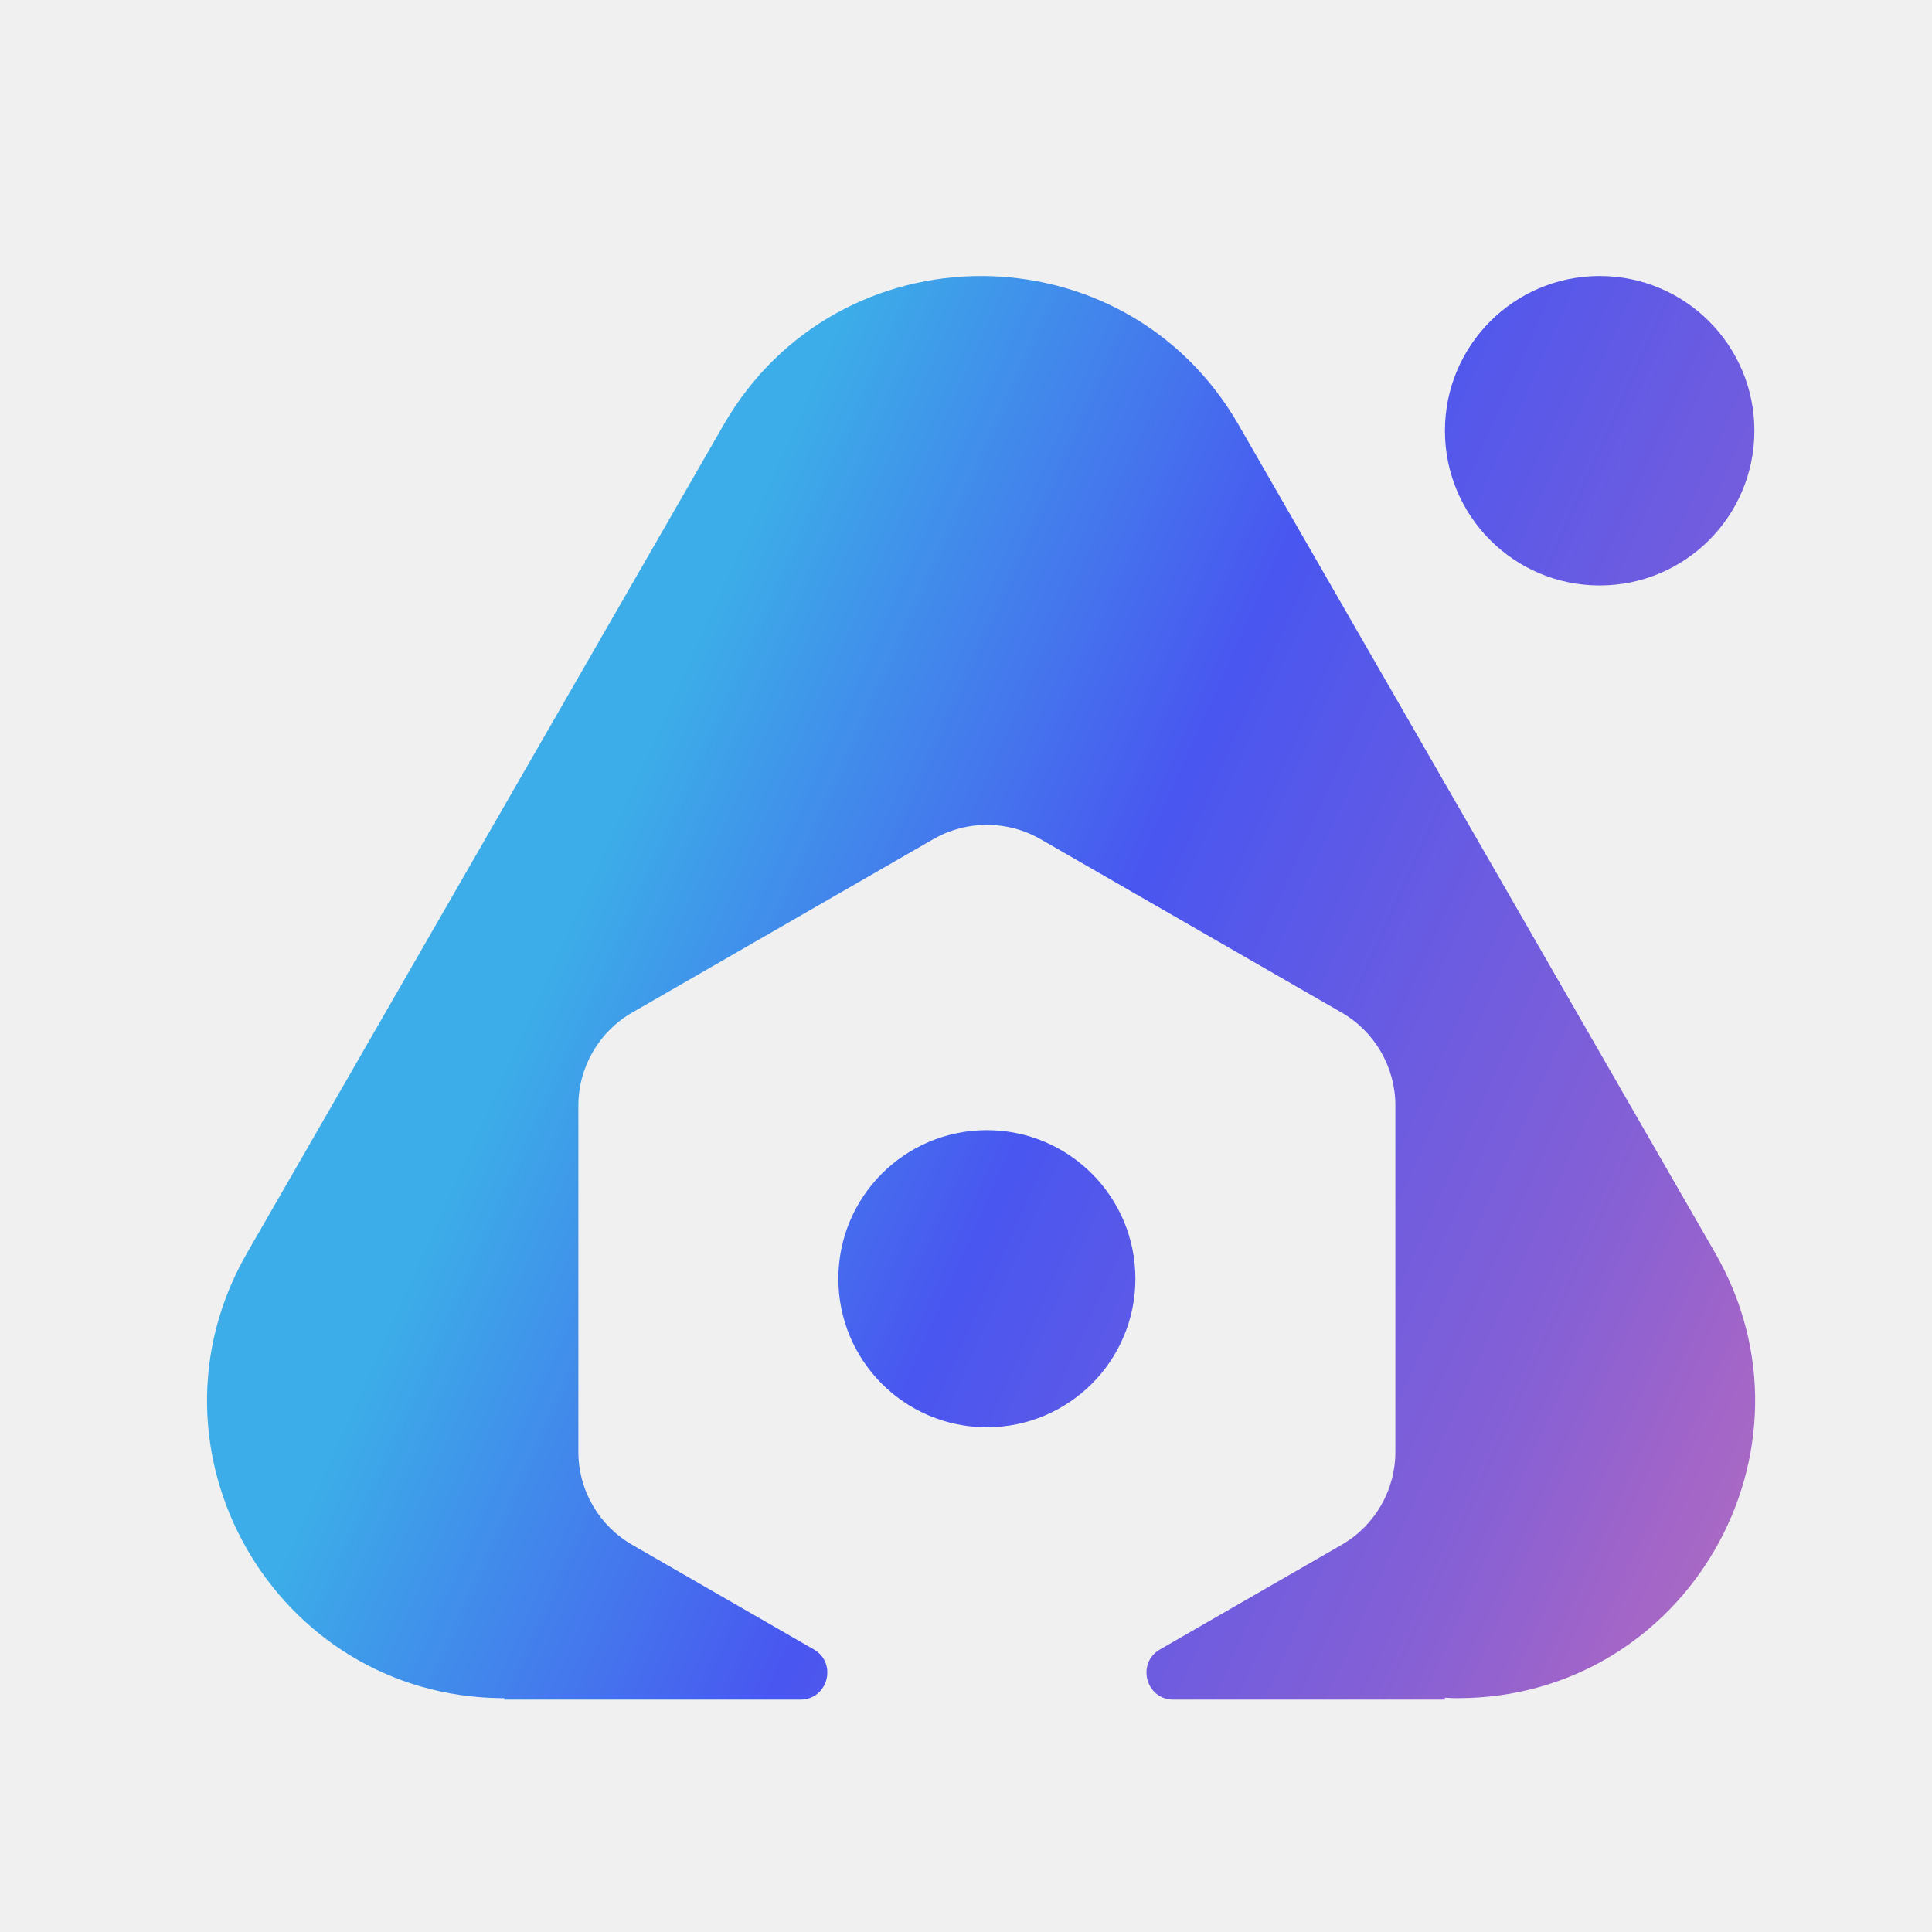
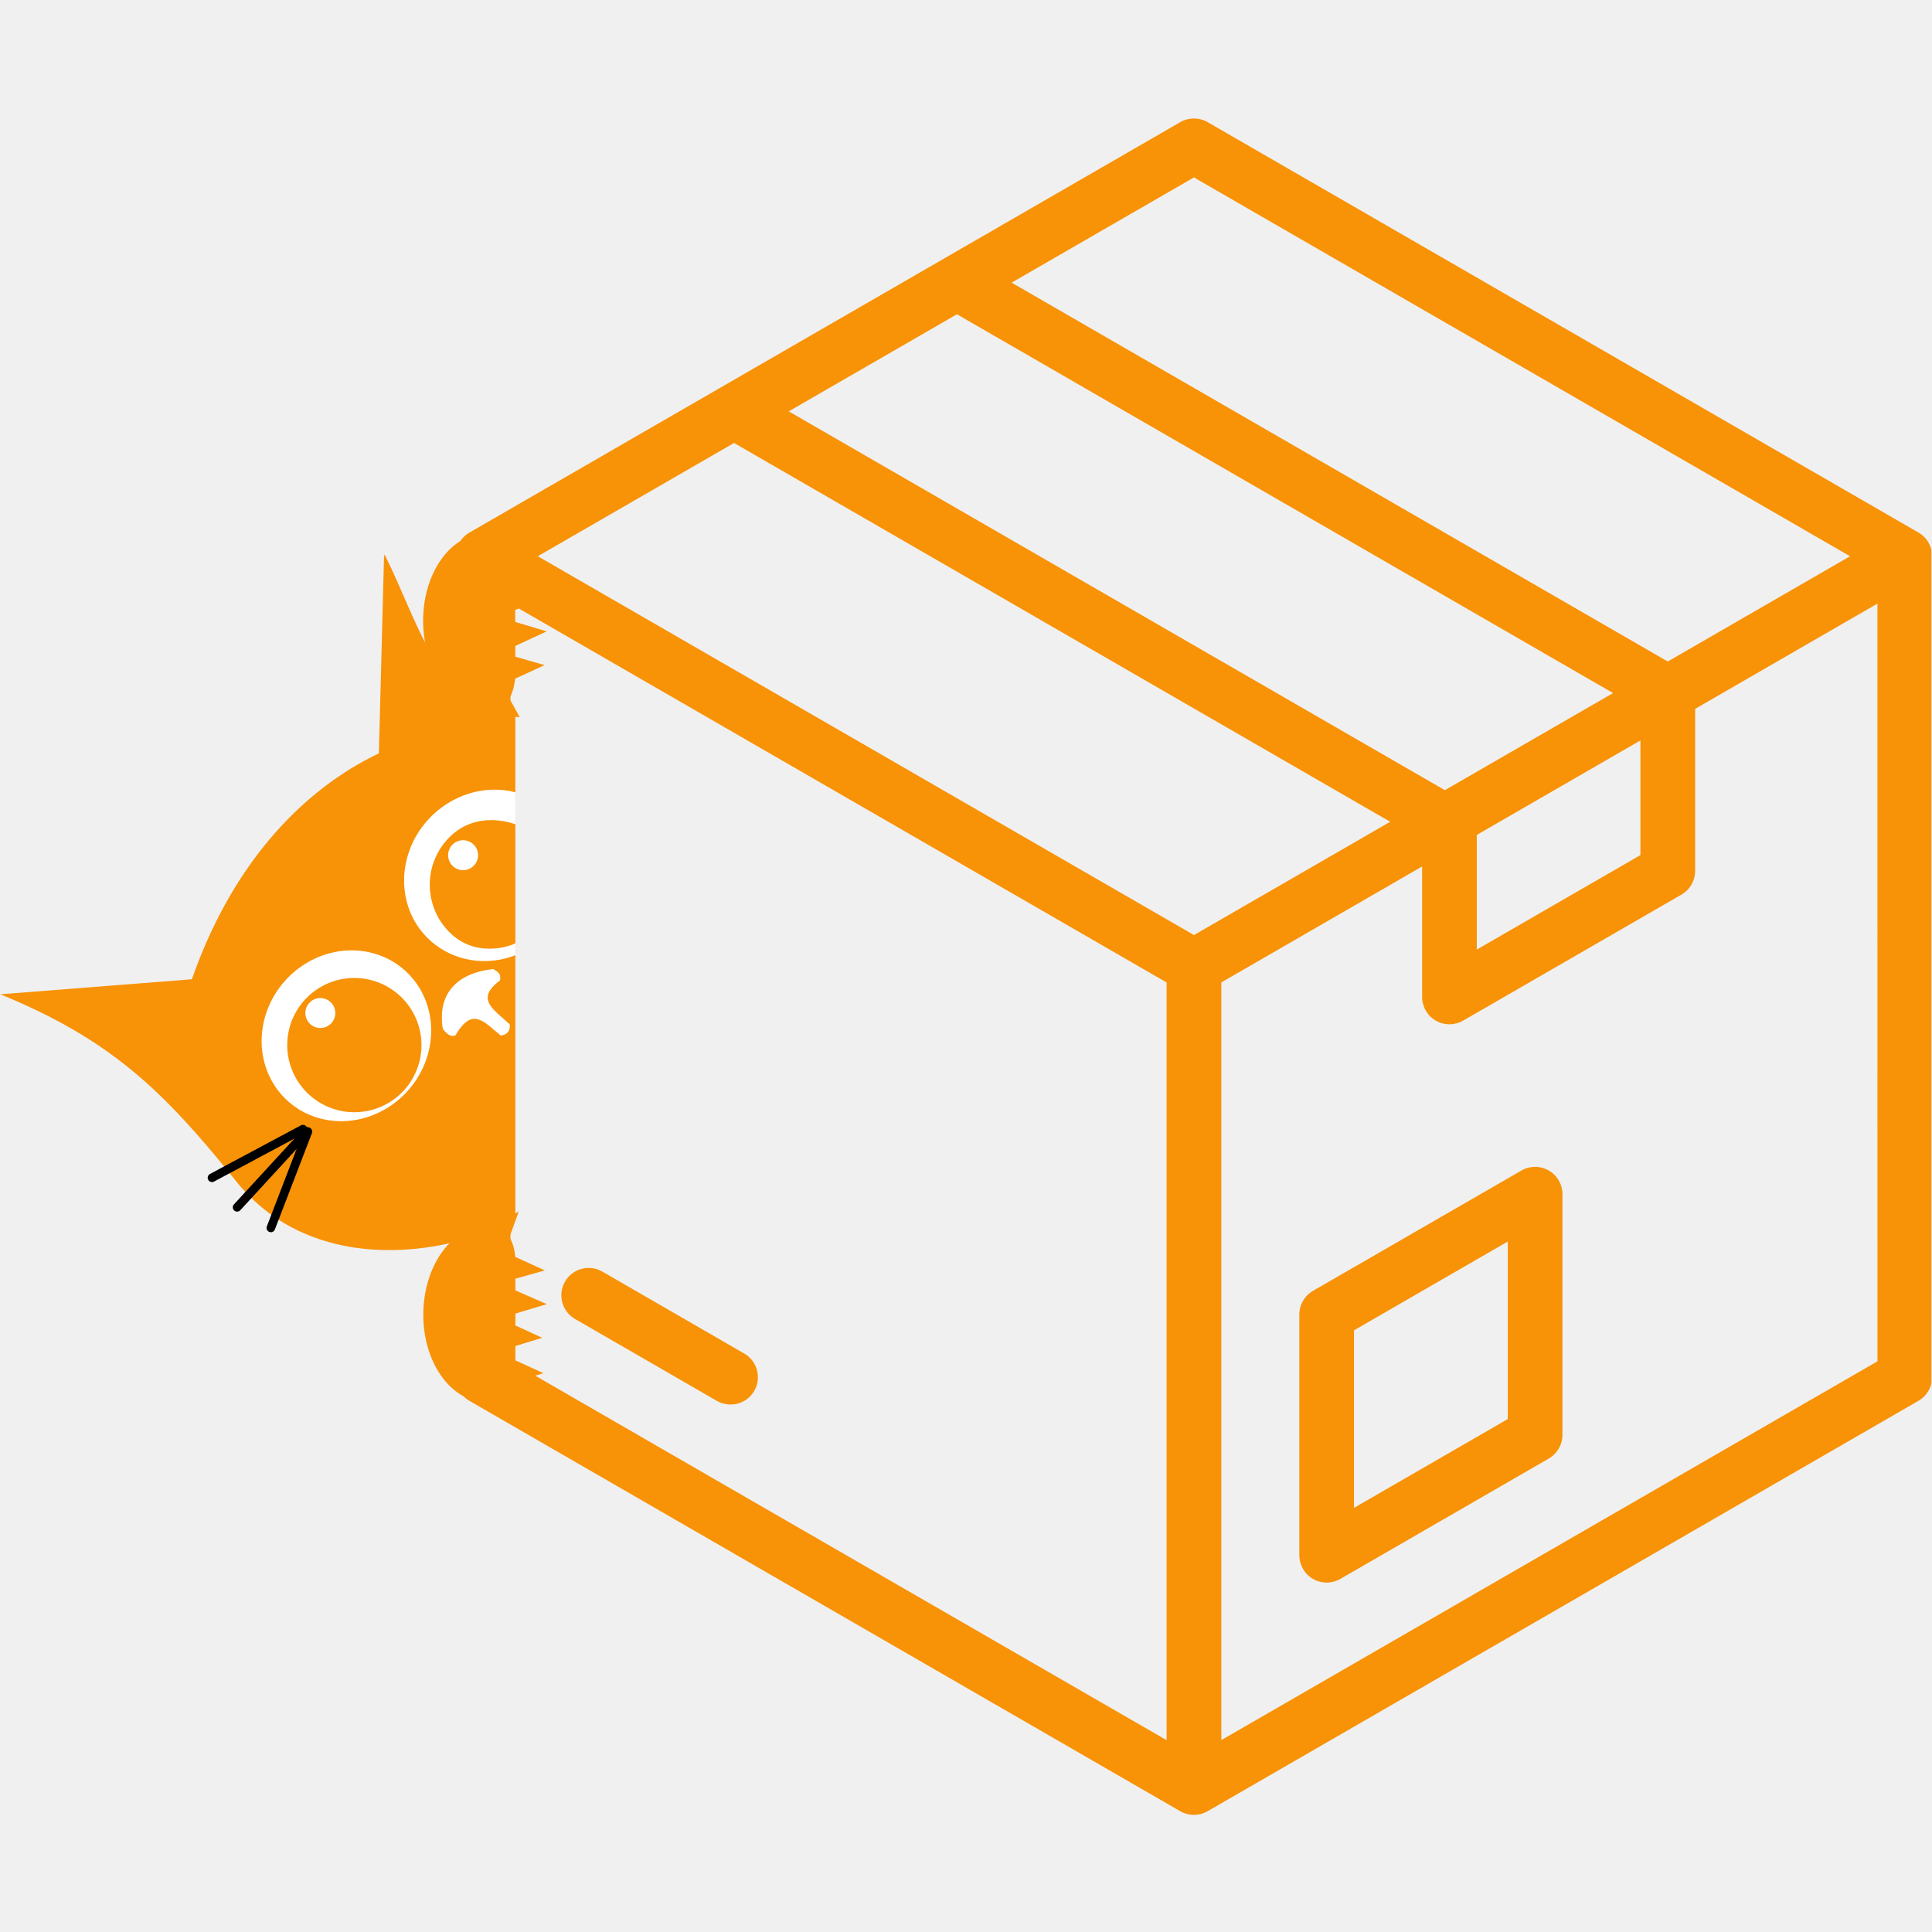
- <svg xmlns="http://www.w3.org/2000/svg" width="28" height="28" viewBox="0 0 28 28" fill="none">
-   <path d="M25.426 6.243C25.426 7.481 24.422 8.485 23.183 8.485C21.945 8.485 20.941 7.481 20.941 6.243C20.941 5.004 21.945 4 23.183 4C24.422 4 25.426 5.004 25.426 6.243Z" fill="url(#paint0_linear_4037_369)" />
-   <path d="M21.115 24.611L21.125 24.611L21.135 24.611C24.441 24.604 26.507 21.025 24.857 18.158L17.951 6.158C16.295 3.281 12.143 3.281 10.487 6.158L3.581 18.158C1.935 21.017 3.984 24.583 7.273 24.611L7.309 24.611L7.306 24.632H11.6C11.999 24.632 12.14 24.104 11.795 23.905L9.163 22.389C8.68 22.111 8.382 21.597 8.382 21.04V16.024C8.382 15.467 8.68 14.952 9.163 14.674L13.526 12.162C14.007 11.885 14.599 11.885 15.08 12.162L19.443 14.674C19.926 14.952 20.223 15.467 20.223 16.024V21.04C20.223 21.597 19.926 22.111 19.443 22.389L16.811 23.905C16.466 24.104 16.607 24.632 17.005 24.632H20.941L20.939 24.604C20.98 24.607 21.015 24.608 21.044 24.61C21.078 24.611 21.102 24.611 21.115 24.611Z" fill="url(#paint1_linear_4037_369)" />
-   <path d="M14.302 20.685C15.491 20.685 16.455 19.721 16.455 18.532C16.455 17.343 15.491 16.379 14.302 16.379C13.113 16.379 12.15 17.343 12.15 18.532C12.15 19.721 13.113 20.685 14.302 20.685Z" fill="url(#paint2_linear_4037_369)" />
+ <svg xmlns="http://www.w3.org/2000/svg" width="2000" zoomAndPan="magnify" viewBox="0 0 1500 1500" height="2000" preserveAspectRatio="xMidYMid meet" version="1.0">
  <defs>
-     <linearGradient id="paint0_linear_4037_369" x1="31.734" y1="23.772" x2="8.308" y2="13.241" gradientUnits="userSpaceOnUse">
-       <stop stop-color="#CF8EA3" />
-       <stop offset="0.295" stop-color="#A365C8" />
-       <stop offset="0.397" stop-color="#8660D5" />
-       <stop offset="0.716" stop-color="#4956F0" />
-       <stop offset="1" stop-color="#3CADE8" />
-     </linearGradient>
-     <linearGradient id="paint1_linear_4037_369" x1="31.734" y1="23.772" x2="8.308" y2="13.241" gradientUnits="userSpaceOnUse">
-       <stop stop-color="#CF8EA3" />
-       <stop offset="0.295" stop-color="#A365C8" />
-       <stop offset="0.397" stop-color="#8660D5" />
-       <stop offset="0.716" stop-color="#4956F0" />
-       <stop offset="1" stop-color="#3CADE8" />
-     </linearGradient>
-     <linearGradient id="paint2_linear_4037_369" x1="31.734" y1="23.772" x2="8.308" y2="13.241" gradientUnits="userSpaceOnUse">
-       <stop stop-color="#CF8EA3" />
-       <stop offset="0.295" stop-color="#A365C8" />
-       <stop offset="0.397" stop-color="#8660D5" />
-       <stop offset="0.716" stop-color="#4956F0" />
-       <stop offset="1" stop-color="#3CADE8" />
-     </linearGradient>
+     <clipPath id="397e596efe">
+       <path d="M 353.812 3 L 1499.551 3 L 1499.551 1321.418 L 353.812 1321.418 Z M 353.812 3 " clip-rule="nonzero" />
+     </clipPath>
+     <clipPath id="a42eb7754a">
+       <path d="M 328 326.277 L 425 326.277 L 425 469 L 328 469 Z M 328 326.277 " clip-rule="nonzero" />
+     </clipPath>
+     <clipPath id="ea1135f2d4">
+       <path d="M 328 852 L 425 852 L 425 1000.531 L 328 1000.531 Z M 328 852 " clip-rule="nonzero" />
+     </clipPath>
+     <clipPath id="9ea1b4cec5">
+       <rect x="0" width="1500" y="0" height="1324" />
+     </clipPath>
  </defs>
+   <g transform="matrix(1, 0, 0, 1, 0, 88)">
+     <g clip-path="url(#9ea1b4cec5)">
+       <g clip-path="url(#397e596efe)">
+         <path fill="#f89206" d="M 1500.117 343.863 C 1500.117 336.277 1496.07 329.27 1489.504 325.477 L 937.605 6.828 C 931.043 3.035 922.949 3.035 916.383 6.828 L 558.863 213.25 C 558.828 213.25 558.828 213.281 558.797 213.281 L 364.551 325.445 C 364.52 325.477 364.488 325.477 364.453 325.477 C 363.625 325.953 362.828 326.496 362.098 327.07 C 356.902 331.051 353.812 337.266 353.812 343.895 C 353.812 344.055 353.844 344.211 353.844 344.371 L 353.812 981.191 C 353.812 988.773 357.859 995.785 364.422 999.574 L 916.352 1318.223 C 919.637 1320.137 923.301 1321.059 926.965 1321.059 C 930.629 1321.059 934.293 1320.102 937.574 1318.223 L 1489.504 999.574 C 1496.07 995.785 1500.117 988.773 1500.117 981.191 Z M 1273.621 486.871 L 1273.621 575.902 L 1146.574 649.254 L 1146.574 560.223 Z M 569.918 255.914 L 1079.34 550.027 L 926.996 637.973 L 417.543 343.863 Z M 742.977 155.988 L 1252.398 450.098 L 1121.785 525.492 L 612.363 231.379 Z M 926.965 49.75 L 1436.387 343.863 L 1294.844 425.594 L 785.422 131.453 Z M 396.32 380.699 L 905.742 674.777 L 905.742 1263.066 L 396.289 968.953 Z M 948.219 1263.035 L 948.219 674.746 L 1104.133 584.727 L 1104.133 686.027 C 1104.133 693.609 1108.18 700.621 1114.742 704.41 C 1118.023 706.324 1121.691 707.246 1125.355 707.246 C 1129.02 707.246 1132.684 706.293 1135.965 704.41 L 1305.484 606.555 C 1312.051 602.762 1316.098 595.754 1316.098 588.168 L 1316.098 462.367 L 1457.641 380.633 L 1457.672 968.922 Z M 1202.465 820.781 C 1195.902 816.988 1187.809 816.988 1181.246 820.781 L 1019.402 914.211 C 1012.84 918 1008.793 925.012 1008.793 932.594 L 1008.793 1119.484 C 1008.793 1127.066 1012.84 1134.078 1019.402 1137.867 C 1022.684 1139.781 1026.352 1140.703 1030.016 1140.703 C 1033.68 1140.703 1037.344 1139.75 1040.625 1137.867 L 1202.465 1044.41 C 1209.031 1040.617 1213.078 1033.605 1213.078 1026.023 L 1213.078 839.137 C 1213.078 831.586 1209.031 824.574 1202.465 820.781 Z M 1051.238 1082.711 L 1051.238 944.863 L 1170.602 875.941 L 1170.602 1013.785 Z M 585.598 991.863 C 581.676 998.684 574.539 1002.477 567.18 1002.477 C 563.578 1002.477 559.914 1001.551 556.566 999.641 L 446.441 936.035 C 436.277 930.176 432.805 917.172 438.668 907.039 C 444.531 896.875 457.5 893.402 467.664 899.266 L 577.789 962.867 C 587.953 968.73 591.461 981.699 585.598 991.863 Z M 585.598 991.863 " fill-opacity="1" fill-rule="nonzero" />
+       </g>
+       <path fill="#f89206" d="M 298.133 344.887 L 294.16 496.953 C 250.473 517.477 186.051 566.367 148.961 672.297 L 0.281 683.969 C 85.852 718.977 126.793 759.031 180.969 826.168 C 248.977 914.883 374.469 877.695 400.105 856.293 L 400.105 468.117 C 336.723 454.824 327.148 399.758 298.551 342.434 Z M 298.133 344.887 " fill-opacity="1" fill-rule="nonzero" />
+       <path fill="#ffffff" d="M 343.805 710.879 C 339.277 682.691 355.629 667.418 382.863 664.336 C 385.922 666.262 389.555 667.723 388.086 673.324 C 368.562 687.836 383.469 695.805 395.801 707.324 C 396.207 712.48 393.879 715.371 388.793 715.98 C 375.91 705.625 366.844 693.062 353.66 715.773 C 351.035 717.117 347.895 716.141 343.805 710.883 Z M 343.805 710.879 " fill-opacity="1" fill-rule="nonzero" />
+       <path stroke-linecap="round" transform="matrix(0.0380198, -12.13529, 12.13101, 0.0416344, -894.6734, 993.4324)" fill-opacity="1" fill="#f89206" fill-rule="evenodd" stroke-linejoin="round" d="M 17.036 93.403 L 10.868 91.053 " stroke="#000000" stroke-width="0.552" stroke-opacity="1" stroke-miterlimit="4" />
+       <path stroke-linecap="round" transform="matrix(7.960471, -9.15475, 9.153812, 7.966094, -755.3922, 200.5714)" fill-opacity="1" fill="#f89206" fill-rule="evenodd" stroke-linejoin="round" d="M 17.036 93.403 L 10.868 91.053 " stroke="#000000" stroke-width="0.552" stroke-opacity="1" stroke-miterlimit="4" />
+       <path stroke-linecap="round" transform="matrix(4.494374, -11.27047, 11.2678, 4.499461, -890.7241, 562.1615)" fill-opacity="1" fill="#f89206" fill-rule="evenodd" stroke-linejoin="round" d="M 17.036 93.403 L 10.868 91.053 " stroke="#000000" stroke-width="0.552" stroke-opacity="1" stroke-miterlimit="4" />
+       <path fill="#ffffff" d="M 314.188 665.289 C 313.406 664.59 312.605 663.918 311.789 663.262 C 310.969 662.609 310.137 661.977 309.285 661.363 C 308.434 660.754 307.566 660.164 306.684 659.598 C 305.801 659.031 304.902 658.488 303.992 657.969 C 303.078 657.449 302.152 656.953 301.215 656.477 C 300.277 656.004 299.324 655.559 298.359 655.133 C 297.398 654.707 296.422 654.309 295.434 653.934 C 294.449 653.559 293.453 653.211 292.445 652.887 C 291.441 652.562 290.426 652.262 289.402 651.988 C 288.375 651.715 287.344 651.469 286.305 651.246 C 285.266 651.027 284.223 650.832 283.168 650.66 C 282.117 650.492 281.059 650.352 280 650.234 C 278.938 650.117 277.871 650.027 276.801 649.965 C 275.73 649.902 274.66 649.867 273.586 649.855 C 272.512 649.848 271.434 649.863 270.355 649.906 C 269.281 649.953 268.203 650.02 267.125 650.117 C 266.047 650.215 264.973 650.336 263.898 650.488 C 262.824 650.637 261.754 650.812 260.684 651.016 C 259.617 651.219 258.551 651.445 257.488 651.699 C 256.43 651.953 255.375 652.234 254.324 652.539 C 253.273 652.848 252.23 653.176 251.191 653.535 C 250.152 653.891 249.125 654.273 248.102 654.68 C 247.082 655.086 246.066 655.516 245.062 655.969 C 244.059 656.426 243.066 656.906 242.082 657.406 C 241.098 657.91 240.125 658.438 239.164 658.988 C 238.203 659.535 237.258 660.109 236.32 660.703 C 235.383 661.297 234.461 661.914 233.555 662.555 C 232.645 663.191 231.754 663.852 230.875 664.535 C 229.996 665.215 229.133 665.918 228.285 666.637 C 227.438 667.359 226.605 668.102 225.793 668.859 C 224.98 669.621 224.184 670.402 223.406 671.199 C 222.629 671.996 221.867 672.812 221.129 673.645 C 220.387 674.477 219.668 675.328 218.965 676.191 C 218.266 677.059 217.582 677.941 216.922 678.836 C 216.262 679.734 215.625 680.645 215.008 681.57 C 214.387 682.496 213.793 683.438 213.219 684.391 C 212.645 685.344 212.094 686.309 211.566 687.285 C 211.039 688.262 210.535 689.25 210.051 690.246 C 209.57 691.246 209.113 692.258 208.68 693.273 C 208.246 694.293 207.836 695.32 207.453 696.355 C 207.066 697.391 206.707 698.434 206.375 699.484 C 206.039 700.535 205.73 701.594 205.445 702.656 C 205.16 703.719 204.902 704.785 204.668 705.855 C 204.438 706.93 204.23 708.004 204.051 709.086 C 203.867 710.164 203.715 711.246 203.586 712.328 C 203.457 713.414 203.355 714.496 203.277 715.582 C 203.203 716.668 203.152 717.754 203.129 718.836 C 203.105 719.922 203.109 721.004 203.141 722.086 C 203.168 723.168 203.227 724.246 203.309 725.32 C 203.391 726.395 203.5 727.465 203.633 728.531 C 203.77 729.598 203.93 730.66 204.117 731.715 C 204.305 732.77 204.52 733.816 204.758 734.859 C 204.996 735.902 205.262 736.934 205.555 737.961 C 205.844 738.984 206.16 740 206.5 741.008 C 206.84 742.012 207.207 743.008 207.598 743.996 C 207.988 744.98 208.402 745.953 208.844 746.914 C 209.285 747.875 209.746 748.824 210.234 749.762 C 210.723 750.699 211.23 751.621 211.766 752.527 C 212.301 753.434 212.855 754.328 213.438 755.207 C 214.016 756.082 214.617 756.945 215.238 757.789 C 215.863 758.637 216.508 759.461 217.172 760.273 C 217.836 761.086 218.523 761.875 219.23 762.652 C 219.938 763.426 220.66 764.18 221.406 764.918 C 222.152 765.652 222.914 766.367 223.699 767.066 C 224.48 767.762 225.281 768.438 226.098 769.09 C 226.918 769.746 227.75 770.379 228.602 770.988 C 229.453 771.602 230.32 772.188 231.203 772.754 C 232.086 773.32 232.984 773.863 233.895 774.383 C 234.809 774.906 235.734 775.402 236.672 775.875 C 237.613 776.348 238.562 776.797 239.527 777.219 C 240.492 777.645 241.465 778.043 242.453 778.418 C 243.438 778.793 244.434 779.145 245.441 779.469 C 246.445 779.793 247.461 780.09 248.484 780.363 C 249.512 780.637 250.543 780.883 251.582 781.105 C 252.621 781.328 253.664 781.523 254.719 781.691 C 255.77 781.859 256.828 782.004 257.887 782.117 C 258.949 782.234 260.016 782.324 261.086 782.387 C 262.156 782.449 263.227 782.484 264.305 782.496 C 265.379 782.504 266.453 782.488 267.531 782.445 C 268.609 782.402 269.684 782.332 270.762 782.234 C 271.84 782.137 272.914 782.016 273.988 781.863 C 275.062 781.715 276.133 781.539 277.203 781.336 C 278.273 781.137 279.336 780.906 280.398 780.652 C 281.457 780.398 282.516 780.117 283.562 779.812 C 284.613 779.508 285.66 779.176 286.695 778.82 C 287.734 778.461 288.762 778.082 289.785 777.676 C 290.809 777.27 291.82 776.836 292.824 776.383 C 293.828 775.926 294.82 775.449 295.805 774.945 C 296.789 774.441 297.762 773.914 298.723 773.367 C 299.684 772.816 300.633 772.242 301.566 771.648 C 302.504 771.055 303.426 770.438 304.332 769.801 C 305.242 769.16 306.137 768.5 307.016 767.82 C 307.895 767.137 308.758 766.438 309.602 765.715 C 310.449 764.992 311.281 764.254 312.094 763.492 C 312.91 762.73 313.703 761.953 314.48 761.152 C 315.262 760.355 316.02 759.543 316.762 758.707 C 317.5 757.875 318.223 757.027 318.922 756.16 C 319.625 755.293 320.305 754.414 320.965 753.516 C 321.625 752.617 322.262 751.707 322.883 750.781 C 323.5 749.855 324.094 748.918 324.668 747.965 C 325.242 747.012 325.793 746.047 326.32 745.07 C 326.848 744.094 327.352 743.105 327.836 742.105 C 328.316 741.105 328.773 740.098 329.207 739.078 C 329.641 738.059 330.051 737.031 330.434 735.996 C 330.82 734.961 331.18 733.918 331.512 732.867 C 331.848 731.816 332.156 730.762 332.441 729.699 C 332.727 728.637 332.984 727.566 333.219 726.496 C 333.449 725.422 333.656 724.348 333.84 723.27 C 334.02 722.188 334.176 721.109 334.301 720.023 C 334.43 718.941 334.535 717.855 334.609 716.77 C 334.684 715.684 334.734 714.602 334.758 713.516 C 334.781 712.43 334.777 711.348 334.75 710.266 C 334.719 709.188 334.664 708.109 334.578 707.031 C 334.496 705.957 334.387 704.887 334.254 703.82 C 334.117 702.754 333.957 701.695 333.77 700.637 C 333.582 699.582 333.367 698.535 333.129 697.492 C 332.891 696.453 332.625 695.418 332.336 694.395 C 332.043 693.367 331.727 692.352 331.387 691.348 C 331.047 690.34 330.68 689.344 330.289 688.359 C 329.898 687.371 329.484 686.398 329.043 685.438 C 328.605 684.477 328.141 683.527 327.652 682.59 C 327.164 681.656 326.656 680.734 326.121 679.824 C 325.586 678.918 325.031 678.023 324.453 677.148 C 323.871 676.27 323.27 675.41 322.648 674.562 C 322.023 673.719 321.379 672.891 320.715 672.078 C 320.051 671.27 319.363 670.477 318.656 669.703 C 317.953 668.926 317.227 668.172 316.48 667.438 C 315.734 666.699 314.973 665.984 314.188 665.289 Z M 314.188 665.289 " fill-opacity="1" fill-rule="nonzero" />
+       <path fill="#f89206" d="M 309.738 684.465 C 311.016 685.598 312.23 686.793 313.391 688.047 C 314.547 689.301 315.641 690.609 316.672 691.973 C 317.703 693.332 318.66 694.742 319.555 696.199 C 320.445 697.652 321.262 699.148 322.008 700.688 C 322.754 702.223 323.422 703.793 324.012 705.395 C 324.602 706.996 325.113 708.621 325.543 710.273 C 325.973 711.926 326.32 713.598 326.59 715.281 C 326.855 716.969 327.039 718.664 327.141 720.367 C 327.238 722.074 327.254 723.777 327.188 725.484 C 327.121 727.188 326.969 728.887 326.734 730.578 C 326.5 732.27 326.184 733.945 325.785 735.605 C 325.387 737.262 324.91 738.898 324.348 740.512 C 323.789 742.125 323.152 743.707 322.438 745.254 C 321.723 746.805 320.934 748.316 320.07 749.789 C 319.207 751.262 318.273 752.688 317.27 754.066 C 316.266 755.449 315.199 756.777 314.062 758.051 C 312.93 759.328 311.738 760.543 310.484 761.703 C 309.23 762.859 307.922 763.953 306.562 764.984 C 305.199 766.012 303.793 766.973 302.336 767.863 C 300.879 768.754 299.387 769.574 297.848 770.316 C 296.312 771.062 294.746 771.727 293.145 772.316 C 291.543 772.906 289.914 773.418 288.266 773.848 C 286.613 774.277 284.945 774.625 283.258 774.891 C 281.57 775.16 279.879 775.34 278.172 775.441 C 276.469 775.539 274.766 775.555 273.059 775.488 C 271.355 775.418 269.656 775.27 267.965 775.035 C 266.273 774.797 264.598 774.48 262.941 774.082 C 261.281 773.684 259.645 773.203 258.031 772.641 C 256.418 772.082 254.836 771.445 253.289 770.73 C 251.738 770.012 250.227 769.223 248.754 768.359 C 247.281 767.496 245.855 766.562 244.477 765.555 C 243.094 764.551 241.766 763.484 240.492 762.348 C 239.215 761.215 237.996 760.02 236.84 758.766 C 235.68 757.512 234.586 756.203 233.559 754.84 C 232.527 753.48 231.566 752.07 230.676 750.613 C 229.781 749.16 228.965 747.66 228.219 746.125 C 227.477 744.59 226.809 743.02 226.219 741.418 C 225.629 739.816 225.117 738.188 224.688 736.535 C 224.254 734.887 223.906 733.215 223.641 731.531 C 223.375 729.844 223.191 728.148 223.09 726.445 C 222.988 724.738 222.973 723.035 223.039 721.328 C 223.105 719.625 223.258 717.926 223.492 716.234 C 223.727 714.543 224.043 712.867 224.441 711.207 C 224.84 709.551 225.32 707.914 225.879 706.301 C 226.438 704.688 227.074 703.105 227.789 701.555 C 228.504 700.008 229.293 698.496 230.156 697.023 C 231.02 695.551 231.953 694.125 232.957 692.742 C 233.961 691.363 235.031 690.035 236.164 688.762 C 237.297 687.484 238.492 686.27 239.746 685.109 C 241 683.953 242.305 682.859 243.668 681.828 C 245.027 680.801 246.438 679.84 247.891 678.949 C 249.348 678.055 250.844 677.238 252.379 676.496 C 253.914 675.75 255.484 675.082 257.086 674.492 C 258.688 673.902 260.312 673.395 261.965 672.965 C 263.617 672.535 265.285 672.188 266.969 671.918 C 268.656 671.652 270.352 671.473 272.055 671.371 C 273.758 671.273 275.465 671.258 277.168 671.324 C 278.875 671.391 280.574 671.543 282.262 671.777 C 283.953 672.012 285.629 672.332 287.289 672.73 C 288.949 673.129 290.586 673.609 292.195 674.168 C 293.809 674.73 295.391 675.367 296.941 676.082 C 298.492 676.801 300 677.59 301.473 678.453 C 302.945 679.316 304.371 680.25 305.754 681.254 C 307.133 682.258 308.461 683.328 309.738 684.465 Z M 309.738 684.465 " fill-opacity="1" fill-rule="nonzero" />
+       <path fill="#ffffff" d="M 256.438 689.82 C 257.008 690.328 257.523 690.883 257.984 691.492 C 258.445 692.102 258.84 692.75 259.172 693.438 C 259.508 694.125 259.77 694.84 259.961 695.578 C 260.156 696.316 260.273 697.066 260.32 697.832 C 260.363 698.594 260.332 699.352 260.227 700.109 C 260.125 700.863 259.945 701.605 259.695 702.324 C 259.445 703.047 259.129 703.738 258.742 704.395 C 258.355 705.055 257.91 705.668 257.402 706.238 C 256.895 706.809 256.336 707.324 255.727 707.785 C 255.117 708.246 254.469 708.645 253.781 708.977 C 253.094 709.309 252.383 709.57 251.645 709.766 C 250.906 709.957 250.156 710.074 249.391 710.121 C 248.629 710.164 247.871 710.133 247.113 710.027 C 246.359 709.922 245.617 709.746 244.898 709.496 C 244.176 709.246 243.484 708.926 242.828 708.539 C 242.168 708.152 241.555 707.707 240.984 707.199 C 240.414 706.691 239.898 706.133 239.438 705.523 C 238.977 704.914 238.578 704.266 238.246 703.578 C 237.914 702.891 237.648 702.176 237.457 701.438 C 237.266 700.699 237.145 699.949 237.102 699.188 C 237.055 698.426 237.086 697.664 237.191 696.906 C 237.297 696.152 237.473 695.414 237.723 694.691 C 237.973 693.969 238.293 693.281 238.68 692.621 C 239.062 691.961 239.512 691.348 240.02 690.777 C 240.527 690.207 241.082 689.691 241.691 689.23 C 242.301 688.77 242.949 688.375 243.637 688.039 C 244.324 687.707 245.035 687.445 245.773 687.254 C 246.516 687.059 247.266 686.941 248.027 686.898 C 248.789 686.852 249.547 686.883 250.305 686.988 C 251.062 687.094 251.801 687.27 252.52 687.523 C 253.242 687.773 253.934 688.09 254.59 688.477 C 255.25 688.863 255.863 689.312 256.438 689.82 Z M 256.438 689.82 " fill-opacity="1" fill-rule="nonzero" />
+       <path fill="#ffffff" d="M 400.148 527.137 C 376.742 520.953 349.793 528.793 331.75 549.082 C 306.766 577.184 307.914 619.008 334.32 642.496 C 352.48 658.648 377.949 662.293 400.152 653.625 Z M 400.148 527.137 " fill-opacity="1" fill-rule="nonzero" />
+       <path fill="#f89206" d="M 400.137 551.949 L 400.137 644.145 C 400.836 644.797 372.672 656.984 351.156 637.852 C 329.645 618.715 327.707 585.766 346.832 564.258 C 365.953 542.75 391.457 548.887 400.141 551.949 Z M 400.137 551.949 " fill-opacity="1" fill-rule="nonzero" />
+       <path fill="#ffffff" d="M 367.277 567.281 C 367.848 567.789 368.363 568.348 368.824 568.957 C 369.285 569.566 369.684 570.215 370.016 570.898 C 370.348 571.586 370.609 572.301 370.805 573.039 C 370.996 573.777 371.113 574.531 371.16 575.293 C 371.203 576.055 371.176 576.812 371.07 577.57 C 370.965 578.328 370.789 579.066 370.539 579.789 C 370.289 580.508 369.969 581.199 369.582 581.855 C 369.195 582.516 368.75 583.129 368.242 583.699 C 367.734 584.273 367.176 584.789 366.566 585.246 C 365.961 585.707 365.312 586.105 364.625 586.438 C 363.938 586.77 363.223 587.035 362.484 587.227 C 361.746 587.418 360.996 587.535 360.234 587.582 C 359.473 587.625 358.711 587.594 357.957 587.492 C 357.199 587.387 356.461 587.207 355.738 586.957 C 355.02 586.707 354.328 586.387 353.668 586 C 353.012 585.613 352.395 585.168 351.824 584.66 C 351.254 584.152 350.738 583.594 350.277 582.984 C 349.816 582.375 349.422 581.727 349.086 581.039 C 348.754 580.352 348.492 579.641 348.297 578.898 C 348.105 578.16 347.988 577.41 347.941 576.648 C 347.898 575.887 347.926 575.125 348.031 574.371 C 348.137 573.613 348.312 572.875 348.566 572.152 C 348.816 571.434 349.133 570.742 349.52 570.082 C 349.906 569.426 350.352 568.809 350.859 568.238 C 351.367 567.668 351.926 567.152 352.535 566.691 C 353.145 566.23 353.789 565.836 354.477 565.504 C 355.164 565.168 355.879 564.906 356.617 564.715 C 357.355 564.523 358.105 564.402 358.867 564.359 C 359.629 564.316 360.391 564.344 361.145 564.449 C 361.902 564.555 362.641 564.734 363.363 564.984 C 364.086 565.234 364.773 565.551 365.434 565.938 C 366.094 566.324 366.707 566.773 367.277 567.281 Z M 367.277 567.281 " fill-opacity="1" fill-rule="nonzero" />
+       <g clip-path="url(#a42eb7754a)">
+         <path fill="#f89206" d="M 328.52 395.223 C 329.035 432.938 351.457 463.207 378.609 462.836 C 379.676 462.828 377.957 462.941 378.926 462.844 C 383.477 466.527 393.863 468.77 403.512 468.707 L 395.422 454.207 C 397.879 450.215 399.273 445 400.008 438.863 L 422.848 428.398 L 400.07 421.863 C 400.059 419.105 400.152 416.426 400.07 413.508 L 424.402 402.207 L 400.07 394.891 C 400.062 393.809 400.004 392.773 399.988 391.688 C 399.949 389.645 399.949 387.645 399.965 385.66 L 420.867 376.082 L 399.973 369.801 C 400.066 366.426 400.066 358.582 400.066 358.809 L 421.766 348.621 L 400.066 341.711 C 397.312 332.07 388.977 326.09 376.762 326.258 C 349.609 326.633 328.012 357.508 328.523 395.223 Z M 328.52 395.223 " fill-opacity="1" fill-rule="nonzero" />
+       </g>
+       <g clip-path="url(#ea1135f2d4)">
+         <path fill="#f89206" d="M 328.656 931.516 C 329.172 893.801 351.594 863.531 378.746 863.902 C 379.809 863.91 380.809 864.008 381.773 864.113 L 402.762 852.602 L 395.555 872.531 C 398.016 876.523 399.41 881.738 400.141 887.875 L 422.98 898.34 L 400.125 904.812 L 400.125 913.844 L 424.539 924.531 L 400.203 931.848 L 400.098 941.078 L 421 950.656 L 400.125 957.059 L 400.125 968.176 L 421.902 978.117 L 400.125 984.875 C 397.367 994.516 389.113 1000.648 376.898 1000.48 C 349.746 1000.105 328.148 969.23 328.66 931.516 Z M 328.656 931.516 " fill-opacity="1" fill-rule="nonzero" />
+       </g>
+     </g>
+   </g>
</svg>
